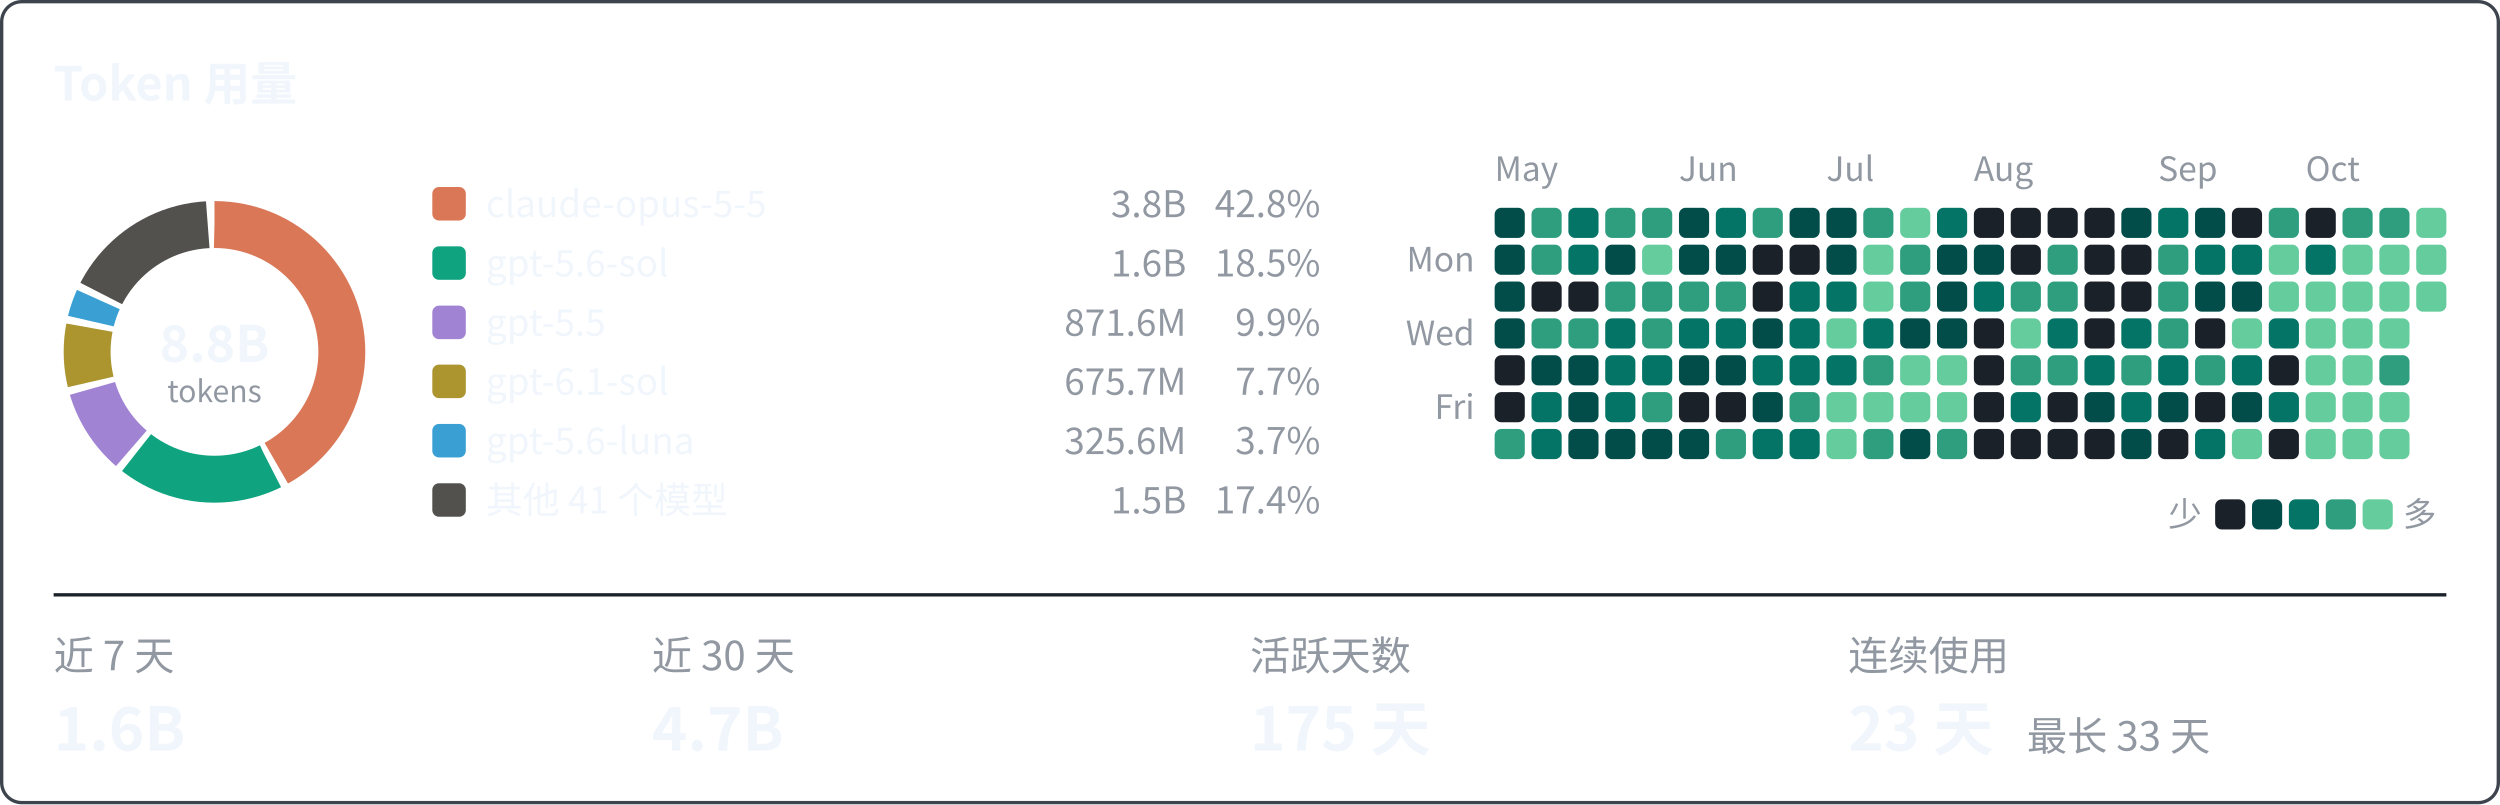
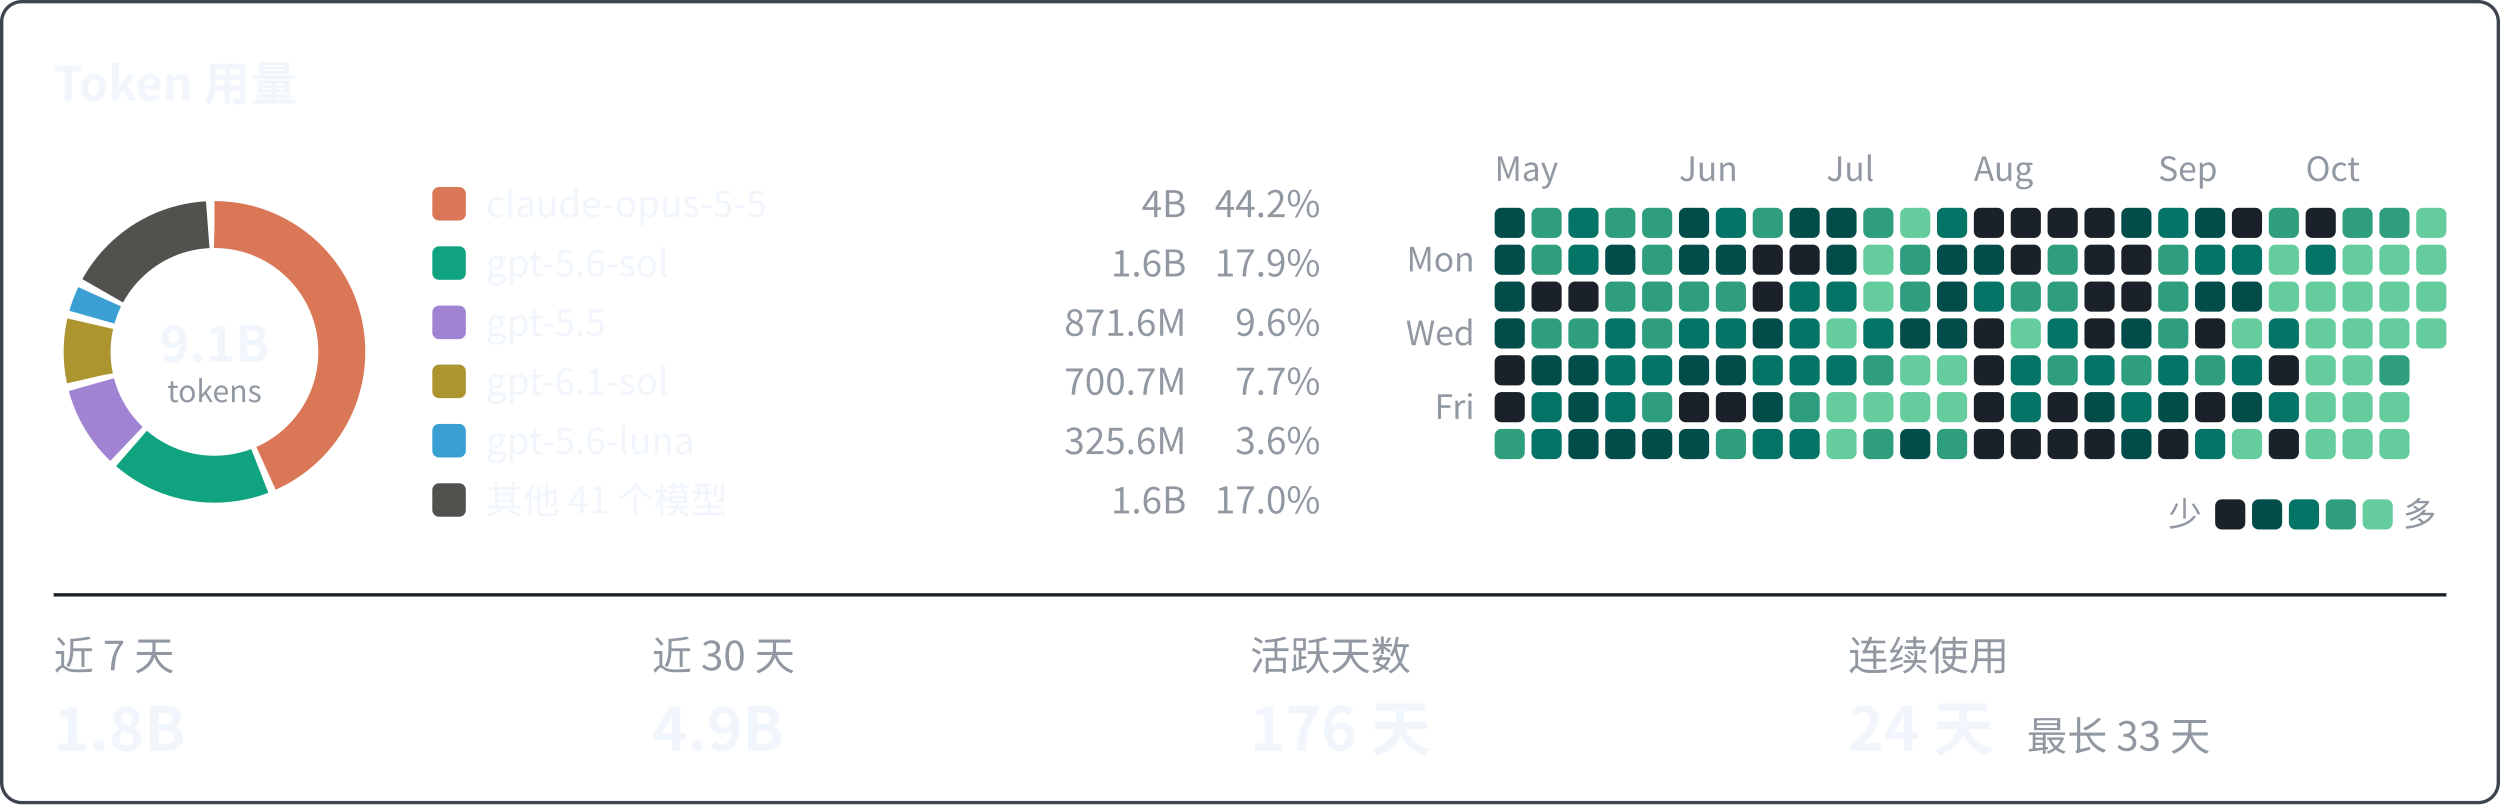
<svg xmlns="http://www.w3.org/2000/svg" width="746" height="240" viewBox="0 0 746 240" font-family="system-ui, -apple-system, 'Segoe UI', 'PingFang SC', 'Microsoft YaHei', 'Noto Sans CJK SC', sans-serif">
  <rect x="0.5" y="0.5" width="745" height="239" rx="6" fill="none" stroke="#3d444d" />
  <text x="16" y="30" font-size="14" font-weight="600" fill="#f0f6fc">Token 用量</text>
  <text x="446" y="54" font-size="10" fill="#9198a1">May</text>
  <text x="501" y="54" font-size="10" fill="#9198a1">Jun</text>
  <text x="545" y="54" font-size="10" fill="#9198a1">Jul</text>
  <text x="589" y="54" font-size="10" fill="#9198a1">Aug</text>
  <text x="644" y="54" font-size="10" fill="#9198a1">Sep</text>
  <text x="688" y="54" font-size="10" fill="#9198a1">Oct</text>
  <text x="440" y="81" font-size="10" text-anchor="end" fill="#9198a1">Mon</text>
  <text x="440" y="103" font-size="10" text-anchor="end" fill="#9198a1">Wed</text>
  <text x="440" y="125" font-size="10" text-anchor="end" fill="#9198a1">Fri</text>
  <rect x="446" y="62" width="9" height="9" rx="2" fill="#024d4a" />
  <rect x="446" y="73" width="9" height="9" rx="2" fill="#024d4a" />
  <rect x="446" y="84" width="9" height="9" rx="2" fill="#024d4a" />
  <rect x="446" y="95" width="9" height="9" rx="2" fill="#024d4a" />
  <rect x="446" y="106" width="9" height="9" rx="2" fill="#1b2129" />
  <rect x="446" y="117" width="9" height="9" rx="2" fill="#1b2129" />
  <rect x="446" y="128" width="9" height="9" rx="2" fill="#2f9e7f" />
  <rect x="457" y="62" width="9" height="9" rx="2" fill="#2f9e7f" />
  <rect x="457" y="73" width="9" height="9" rx="2" fill="#2f9e7f" />
  <rect x="457" y="84" width="9" height="9" rx="2" fill="#1b2129" />
  <rect x="457" y="95" width="9" height="9" rx="2" fill="#2f9e7f" />
  <rect x="457" y="106" width="9" height="9" rx="2" fill="#024d4a" />
  <rect x="457" y="117" width="9" height="9" rx="2" fill="#037465" />
  <rect x="457" y="128" width="9" height="9" rx="2" fill="#037465" />
  <rect x="468" y="62" width="9" height="9" rx="2" fill="#037465" />
  <rect x="468" y="73" width="9" height="9" rx="2" fill="#037465" />
  <rect x="468" y="84" width="9" height="9" rx="2" fill="#1b2129" />
  <rect x="468" y="95" width="9" height="9" rx="2" fill="#2f9e7f" />
  <rect x="468" y="106" width="9" height="9" rx="2" fill="#024d4a" />
  <rect x="468" y="117" width="9" height="9" rx="2" fill="#024d4a" />
  <rect x="468" y="128" width="9" height="9" rx="2" fill="#024d4a" />
  <rect x="479" y="62" width="9" height="9" rx="2" fill="#2f9e7f" />
  <rect x="479" y="73" width="9" height="9" rx="2" fill="#024d4a" />
  <rect x="479" y="84" width="9" height="9" rx="2" fill="#2f9e7f" />
  <rect x="479" y="95" width="9" height="9" rx="2" fill="#037465" />
  <rect x="479" y="106" width="9" height="9" rx="2" fill="#037465" />
  <rect x="479" y="117" width="9" height="9" rx="2" fill="#037465" />
  <rect x="479" y="128" width="9" height="9" rx="2" fill="#024d4a" />
  <rect x="490" y="62" width="9" height="9" rx="2" fill="#2f9e7f" />
-   <rect x="490" y="73" width="9" height="9" rx="2" fill="#64cc9d" />
+   <rect x="490" y="73" width="9" height="9" rx="2" fill="#2f9e7f" />
  <rect x="490" y="84" width="9" height="9" rx="2" fill="#2f9e7f" />
  <rect x="490" y="95" width="9" height="9" rx="2" fill="#2f9e7f" />
  <rect x="490" y="106" width="9" height="9" rx="2" fill="#037465" />
  <rect x="490" y="117" width="9" height="9" rx="2" fill="#2f9e7f" />
  <rect x="490" y="128" width="9" height="9" rx="2" fill="#024d4a" />
  <rect x="501" y="62" width="9" height="9" rx="2" fill="#024d4a" />
  <rect x="501" y="73" width="9" height="9" rx="2" fill="#024d4a" />
  <rect x="501" y="84" width="9" height="9" rx="2" fill="#2f9e7f" />
  <rect x="501" y="95" width="9" height="9" rx="2" fill="#037465" />
  <rect x="501" y="106" width="9" height="9" rx="2" fill="#024d4a" />
  <rect x="501" y="117" width="9" height="9" rx="2" fill="#1b2129" />
  <rect x="501" y="128" width="9" height="9" rx="2" fill="#024d4a" />
  <rect x="512" y="62" width="9" height="9" rx="2" fill="#037465" />
  <rect x="512" y="73" width="9" height="9" rx="2" fill="#024d4a" />
  <rect x="512" y="84" width="9" height="9" rx="2" fill="#2f9e7f" />
  <rect x="512" y="95" width="9" height="9" rx="2" fill="#037465" />
  <rect x="512" y="106" width="9" height="9" rx="2" fill="#024d4a" />
  <rect x="512" y="117" width="9" height="9" rx="2" fill="#1b2129" />
  <rect x="512" y="128" width="9" height="9" rx="2" fill="#2f9e7f" />
  <rect x="523" y="62" width="9" height="9" rx="2" fill="#2f9e7f" />
  <rect x="523" y="73" width="9" height="9" rx="2" fill="#1b2129" />
  <rect x="523" y="84" width="9" height="9" rx="2" fill="#1b2129" />
  <rect x="523" y="95" width="9" height="9" rx="2" fill="#024d4a" />
  <rect x="523" y="106" width="9" height="9" rx="2" fill="#037465" />
  <rect x="523" y="117" width="9" height="9" rx="2" fill="#024d4a" />
  <rect x="523" y="128" width="9" height="9" rx="2" fill="#037465" />
  <rect x="534" y="62" width="9" height="9" rx="2" fill="#024d4a" />
  <rect x="534" y="73" width="9" height="9" rx="2" fill="#1b2129" />
  <rect x="534" y="84" width="9" height="9" rx="2" fill="#037465" />
  <rect x="534" y="95" width="9" height="9" rx="2" fill="#037465" />
  <rect x="534" y="106" width="9" height="9" rx="2" fill="#037465" />
  <rect x="534" y="117" width="9" height="9" rx="2" fill="#2f9e7f" />
  <rect x="534" y="128" width="9" height="9" rx="2" fill="#037465" />
  <rect x="545" y="62" width="9" height="9" rx="2" fill="#024d4a" />
  <rect x="545" y="73" width="9" height="9" rx="2" fill="#024d4a" />
  <rect x="545" y="84" width="9" height="9" rx="2" fill="#037465" />
  <rect x="545" y="95" width="9" height="9" rx="2" fill="#64cc9d" />
  <rect x="545" y="106" width="9" height="9" rx="2" fill="#037465" />
  <rect x="545" y="117" width="9" height="9" rx="2" fill="#64cc9d" />
  <rect x="545" y="128" width="9" height="9" rx="2" fill="#64cc9d" />
  <rect x="556" y="62" width="9" height="9" rx="2" fill="#2f9e7f" />
  <rect x="556" y="73" width="9" height="9" rx="2" fill="#64cc9d" />
  <rect x="556" y="84" width="9" height="9" rx="2" fill="#64cc9d" />
  <rect x="556" y="95" width="9" height="9" rx="2" fill="#037465" />
  <rect x="556" y="106" width="9" height="9" rx="2" fill="#2f9e7f" />
  <rect x="556" y="117" width="9" height="9" rx="2" fill="#64cc9d" />
  <rect x="556" y="128" width="9" height="9" rx="2" fill="#2f9e7f" />
  <rect x="567" y="62" width="9" height="9" rx="2" fill="#64cc9d" />
  <rect x="567" y="73" width="9" height="9" rx="2" fill="#2f9e7f" />
  <rect x="567" y="84" width="9" height="9" rx="2" fill="#2f9e7f" />
  <rect x="567" y="95" width="9" height="9" rx="2" fill="#024d4a" />
  <rect x="567" y="106" width="9" height="9" rx="2" fill="#64cc9d" />
  <rect x="567" y="117" width="9" height="9" rx="2" fill="#64cc9d" />
  <rect x="567" y="128" width="9" height="9" rx="2" fill="#024d4a" />
  <rect x="578" y="62" width="9" height="9" rx="2" fill="#037465" />
  <rect x="578" y="73" width="9" height="9" rx="2" fill="#024d4a" />
  <rect x="578" y="84" width="9" height="9" rx="2" fill="#024d4a" />
  <rect x="578" y="95" width="9" height="9" rx="2" fill="#024d4a" />
  <rect x="578" y="106" width="9" height="9" rx="2" fill="#64cc9d" />
  <rect x="578" y="117" width="9" height="9" rx="2" fill="#64cc9d" />
  <rect x="578" y="128" width="9" height="9" rx="2" fill="#2f9e7f" />
  <rect x="589" y="62" width="9" height="9" rx="2" fill="#1b2129" />
  <rect x="589" y="73" width="9" height="9" rx="2" fill="#024d4a" />
  <rect x="589" y="84" width="9" height="9" rx="2" fill="#037465" />
  <rect x="589" y="95" width="9" height="9" rx="2" fill="#1b2129" />
  <rect x="589" y="106" width="9" height="9" rx="2" fill="#1b2129" />
  <rect x="589" y="117" width="9" height="9" rx="2" fill="#1b2129" />
  <rect x="589" y="128" width="9" height="9" rx="2" fill="#1b2129" />
  <rect x="600" y="62" width="9" height="9" rx="2" fill="#1b2129" />
  <rect x="600" y="73" width="9" height="9" rx="2" fill="#1b2129" />
  <rect x="600" y="84" width="9" height="9" rx="2" fill="#2f9e7f" />
  <rect x="600" y="95" width="9" height="9" rx="2" fill="#64cc9d" />
-   <rect x="600" y="106" width="9" height="9" rx="2" fill="#2f9e7f" />
+   <rect x="600" y="106" width="9" height="9" rx="2" fill="#037465" />
  <rect x="600" y="117" width="9" height="9" rx="2" fill="#037465" />
  <rect x="600" y="128" width="9" height="9" rx="2" fill="#1b2129" />
  <rect x="611" y="62" width="9" height="9" rx="2" fill="#1b2129" />
  <rect x="611" y="73" width="9" height="9" rx="2" fill="#2f9e7f" />
  <rect x="611" y="84" width="9" height="9" rx="2" fill="#2f9e7f" />
  <rect x="611" y="95" width="9" height="9" rx="2" fill="#037465" />
  <rect x="611" y="106" width="9" height="9" rx="2" fill="#2f9e7f" />
  <rect x="611" y="117" width="9" height="9" rx="2" fill="#1b2129" />
  <rect x="611" y="128" width="9" height="9" rx="2" fill="#1b2129" />
  <rect x="622" y="62" width="9" height="9" rx="2" fill="#1b2129" />
  <rect x="622" y="73" width="9" height="9" rx="2" fill="#1b2129" />
  <rect x="622" y="84" width="9" height="9" rx="2" fill="#1b2129" />
  <rect x="622" y="95" width="9" height="9" rx="2" fill="#1b2129" />
  <rect x="622" y="106" width="9" height="9" rx="2" fill="#037465" />
  <rect x="622" y="117" width="9" height="9" rx="2" fill="#024d4a" />
  <rect x="622" y="128" width="9" height="9" rx="2" fill="#1b2129" />
  <rect x="633" y="62" width="9" height="9" rx="2" fill="#024d4a" />
  <rect x="633" y="73" width="9" height="9" rx="2" fill="#1b2129" />
  <rect x="633" y="84" width="9" height="9" rx="2" fill="#1b2129" />
-   <rect x="633" y="95" width="9" height="9" rx="2" fill="#037465" />
+   <rect x="633" y="95" width="9" height="9" rx="2" fill="#024d4a" />
  <rect x="633" y="106" width="9" height="9" rx="2" fill="#2f9e7f" />
  <rect x="633" y="117" width="9" height="9" rx="2" fill="#037465" />
  <rect x="633" y="128" width="9" height="9" rx="2" fill="#024d4a" />
  <rect x="644" y="62" width="9" height="9" rx="2" fill="#037465" />
  <rect x="644" y="73" width="9" height="9" rx="2" fill="#2f9e7f" />
  <rect x="644" y="84" width="9" height="9" rx="2" fill="#2f9e7f" />
  <rect x="644" y="95" width="9" height="9" rx="2" fill="#2f9e7f" />
  <rect x="644" y="106" width="9" height="9" rx="2" fill="#037465" />
  <rect x="644" y="117" width="9" height="9" rx="2" fill="#024d4a" />
  <rect x="644" y="128" width="9" height="9" rx="2" fill="#1b2129" />
  <rect x="655" y="62" width="9" height="9" rx="2" fill="#024d4a" />
  <rect x="655" y="73" width="9" height="9" rx="2" fill="#037465" />
  <rect x="655" y="84" width="9" height="9" rx="2" fill="#024d4a" />
  <rect x="655" y="95" width="9" height="9" rx="2" fill="#1b2129" />
  <rect x="655" y="106" width="9" height="9" rx="2" fill="#2f9e7f" />
  <rect x="655" y="117" width="9" height="9" rx="2" fill="#1b2129" />
  <rect x="655" y="128" width="9" height="9" rx="2" fill="#037465" />
  <rect x="666" y="62" width="9" height="9" rx="2" fill="#1b2129" />
  <rect x="666" y="73" width="9" height="9" rx="2" fill="#037465" />
  <rect x="666" y="84" width="9" height="9" rx="2" fill="#024d4a" />
  <rect x="666" y="95" width="9" height="9" rx="2" fill="#64cc9d" />
  <rect x="666" y="106" width="9" height="9" rx="2" fill="#037465" />
  <rect x="666" y="117" width="9" height="9" rx="2" fill="#024d4a" />
  <rect x="666" y="128" width="9" height="9" rx="2" fill="#64cc9d" />
  <rect x="677" y="62" width="9" height="9" rx="2" fill="#2f9e7f" />
  <rect x="677" y="73" width="9" height="9" rx="2" fill="#64cc9d" />
  <rect x="677" y="84" width="9" height="9" rx="2" fill="#64cc9d" />
  <rect x="677" y="95" width="9" height="9" rx="2" fill="#037465" />
  <rect x="677" y="106" width="9" height="9" rx="2" fill="#1b2129" />
  <rect x="677" y="117" width="9" height="9" rx="2" fill="#037465" />
  <rect x="677" y="128" width="9" height="9" rx="2" fill="#1b2129" />
  <rect x="688" y="62" width="9" height="9" rx="2" fill="#1b2129" />
  <rect x="688" y="73" width="9" height="9" rx="2" fill="#037465" />
  <rect x="688" y="84" width="9" height="9" rx="2" fill="#64cc9d" />
  <rect x="688" y="95" width="9" height="9" rx="2" fill="#64cc9d" />
  <rect x="688" y="106" width="9" height="9" rx="2" fill="#64cc9d" />
  <rect x="688" y="117" width="9" height="9" rx="2" fill="#64cc9d" />
  <rect x="688" y="128" width="9" height="9" rx="2" fill="#64cc9d" />
  <rect x="699" y="62" width="9" height="9" rx="2" fill="#2f9e7f" />
  <rect x="699" y="73" width="9" height="9" rx="2" fill="#64cc9d" />
  <rect x="699" y="84" width="9" height="9" rx="2" fill="#64cc9d" />
  <rect x="699" y="95" width="9" height="9" rx="2" fill="#64cc9d" />
  <rect x="699" y="106" width="9" height="9" rx="2" fill="#64cc9d" />
  <rect x="699" y="117" width="9" height="9" rx="2" fill="#64cc9d" />
  <rect x="699" y="128" width="9" height="9" rx="2" fill="#64cc9d" />
  <rect x="710" y="62" width="9" height="9" rx="2" fill="#2f9e7f" />
  <rect x="710" y="73" width="9" height="9" rx="2" fill="#64cc9d" />
  <rect x="710" y="84" width="9" height="9" rx="2" fill="#64cc9d" />
  <rect x="710" y="95" width="9" height="9" rx="2" fill="#64cc9d" />
  <rect x="710" y="106" width="9" height="9" rx="2" fill="#2f9e7f" />
  <rect x="710" y="117" width="9" height="9" rx="2" fill="#64cc9d" />
  <rect x="710" y="128" width="9" height="9" rx="2" fill="#64cc9d" />
  <rect x="721" y="62" width="9" height="9" rx="2" fill="#64cc9d" />
  <rect x="721" y="73" width="9" height="9" rx="2" fill="#64cc9d" />
  <rect x="721" y="84" width="9" height="9" rx="2" fill="#64cc9d" />
+   <rect x="721" y="95" width="9" height="9" rx="2" fill="#64cc9d" />
  <text x="657" y="157" font-size="10" text-anchor="end" fill="#9198a1">少</text>
  <rect x="661" y="149" width="9" height="9" rx="2" fill="#1b2129" />
  <rect x="672" y="149" width="9" height="9" rx="2" fill="#024d4a" />
  <rect x="683" y="149" width="9" height="9" rx="2" fill="#037465" />
  <rect x="694" y="149" width="9" height="9" rx="2" fill="#2f9e7f" />
  <rect x="705" y="149" width="9" height="9" rx="2" fill="#64cc9d" />
  <text x="717" y="157" font-size="10" fill="#9198a1">多</text>
-   <circle cx="64" cy="105.0" r="38" fill="none" stroke="#d97757" stroke-width="14" stroke-dasharray="100.12 238.76" stroke-dashoffset="-0.00" transform="rotate(-90 64 105.0)" />
-   <circle cx="64" cy="105.0" r="38" fill="none" stroke="#10a37f" stroke-width="14" stroke-dasharray="42.29 238.76" stroke-dashoffset="-102.12" transform="rotate(-90 64 105.0)" />
-   <circle cx="64" cy="105.0" r="38" fill="none" stroke="#a183d4" stroke-width="14" stroke-dasharray="21.61 238.76" stroke-dashoffset="-146.41" transform="rotate(-90 64 105.0)" />
-   <circle cx="64" cy="105.0" r="38" fill="none" stroke="#ac942f" stroke-width="14" stroke-dasharray="16.31 238.76" stroke-dashoffset="-170.03" transform="rotate(-90 64 105.0)" />
-   <circle cx="64" cy="105.0" r="38" fill="none" stroke="#3aa0d4" stroke-width="14" stroke-dasharray="6.82 238.76" stroke-dashoffset="-188.34" transform="rotate(-90 64 105.0)" />
-   <circle cx="64" cy="105.0" r="38" fill="none" stroke="#52514e" stroke-width="14" stroke-dasharray="39.60 238.76" stroke-dashoffset="-197.16" transform="rotate(-90 64 105.0)" />
-   <text x="64" y="108.0" font-size="15" font-weight="600" text-anchor="middle" fill="#f0f6fc">8.8B</text>
+   <circle cx="64" cy="105.0" r="38" fill="none" stroke="#d97757" stroke-width="14" stroke-dasharray="103.55 238.76" stroke-dashoffset="-0.00" transform="rotate(-90 64 105.0)" />
+   <circle cx="64" cy="105.0" r="38" fill="none" stroke="#10a37f" stroke-width="14" stroke-dasharray="40.82 238.76" stroke-dashoffset="-105.55" transform="rotate(-90 64 105.0)" />
+   <circle cx="64" cy="105.0" r="38" fill="none" stroke="#a183d4" stroke-width="14" stroke-dasharray="20.83 238.76" stroke-dashoffset="-148.37" transform="rotate(-90 64 105.0)" />
+   <circle cx="64" cy="105.0" r="38" fill="none" stroke="#ac942f" stroke-width="14" stroke-dasharray="16.35 238.76" stroke-dashoffset="-171.20" transform="rotate(-90 64 105.0)" />
+   <circle cx="64" cy="105.0" r="38" fill="none" stroke="#3aa0d4" stroke-width="14" stroke-dasharray="6.53 238.76" stroke-dashoffset="-189.55" transform="rotate(-90 64 105.0)" />
+   <circle cx="64" cy="105.0" r="38" fill="none" stroke="#52514e" stroke-width="14" stroke-dasharray="38.68 238.76" stroke-dashoffset="-198.08" transform="rotate(-90 64 105.0)" />
+   <text x="64" y="108.0" font-size="15" font-weight="600" text-anchor="middle" fill="#f0f6fc">9.1B</text>
  <text x="64" y="120.0" font-size="9" text-anchor="middle" fill="#9198a1">tokens</text>
  <rect x="129" y="55.8" width="10" height="10" rx="2" fill="#d97757" />
  <text x="145" y="64.8" font-size="11" fill="#f0f6fc">claude-opus-5-5</text>
-   <text x="354" y="64.8" font-size="11" text-anchor="end" fill="#9198a1">3.8B</text>
-   <text x="394" y="64.8" font-size="11" text-anchor="end" fill="#9198a1">42.8%</text>
+   <text x="354" y="64.8" font-size="11" text-anchor="end" fill="#9198a1">4B</text>
+   <text x="394" y="64.8" font-size="11" text-anchor="end" fill="#9198a1">44.2%</text>
  <rect x="129" y="73.5" width="10" height="10" rx="2" fill="#10a37f" />
  <text x="145" y="82.5" font-size="11" fill="#f0f6fc">gpt-5.6-sol</text>
  <text x="354" y="82.5" font-size="11" text-anchor="end" fill="#9198a1">1.6B</text>
-   <text x="394" y="82.5" font-size="11" text-anchor="end" fill="#9198a1">18.5%</text>
+   <text x="394" y="82.5" font-size="11" text-anchor="end" fill="#9198a1">17.9%</text>
  <rect x="129" y="91.2" width="10" height="10" rx="2" fill="#a183d4" />
  <text x="145" y="100.2" font-size="11" fill="#f0f6fc">gpt-5.5</text>
  <text x="354" y="100.2" font-size="11" text-anchor="end" fill="#9198a1">871.6M</text>
-   <text x="394" y="100.2" font-size="11" text-anchor="end" fill="#9198a1">9.9%</text>
+   <text x="394" y="100.2" font-size="11" text-anchor="end" fill="#9198a1">9.6%</text>
  <rect x="129" y="108.8" width="10" height="10" rx="2" fill="#ac942f" />
  <text x="145" y="117.8" font-size="11" fill="#f0f6fc">gpt-6.1-sol</text>
-   <text x="354" y="117.8" font-size="11" text-anchor="end" fill="#9198a1">675.7M</text>
+   <text x="354" y="117.8" font-size="11" text-anchor="end" fill="#9198a1">700.7M</text>
  <text x="394" y="117.8" font-size="11" text-anchor="end" fill="#9198a1">7.7%</text>
  <rect x="129" y="126.5" width="10" height="10" rx="2" fill="#3aa0d4" />
  <text x="145" y="135.5" font-size="11" fill="#f0f6fc">gpt-5.6-luna</text>
  <text x="354" y="135.5" font-size="11" text-anchor="end" fill="#9198a1">325.6M</text>
-   <text x="394" y="135.5" font-size="11" text-anchor="end" fill="#9198a1">3.7%</text>
+   <text x="394" y="135.5" font-size="11" text-anchor="end" fill="#9198a1">3.6%</text>
  <rect x="129" y="144.2" width="10" height="10" rx="2" fill="#52514e" />
  <text x="145" y="153.2" font-size="11" fill="#f0f6fc">其他 41 个模型</text>
-   <text x="354" y="153.2" font-size="11" text-anchor="end" fill="#9198a1">1.5B</text>
-   <text x="394" y="153.2" font-size="11" text-anchor="end" fill="#9198a1">17.4%</text>
+   <text x="354" y="153.2" font-size="11" text-anchor="end" fill="#9198a1">1.6B</text>
+   <text x="394" y="153.2" font-size="11" text-anchor="end" fill="#9198a1">17.0%</text>
  <line x1="16" y1="177.5" x2="730" y2="177.5" stroke="#1b2129" stroke-width="1" />
  <text x="16.0" y="200" font-size="12" fill="#9198a1">近 7 天</text>
-   <text x="16.0" y="224" font-size="18" font-weight="600" fill="#f0f6fc">1.6B</text>
+   <text x="16.0" y="224" font-size="18" font-weight="600" fill="#f0f6fc">1.8B</text>
  <text x="194.5" y="200" font-size="12" fill="#9198a1">近 30 天</text>
-   <text x="194.5" y="224" font-size="18" font-weight="600" fill="#f0f6fc">4.7B</text>
+   <text x="194.5" y="224" font-size="18" font-weight="600" fill="#f0f6fc">4.9B</text>
  <text x="373.0" y="200" font-size="12" fill="#9198a1">活跃天数</text>
-   <text x="373.0" y="224" font-size="18" font-weight="600" fill="#f0f6fc">175 天</text>
+   <text x="373.0" y="224" font-size="18" font-weight="600" fill="#f0f6fc">176 天</text>
  <text x="551.5" y="200" font-size="12" fill="#9198a1">连续使用</text>
-   <text x="551.5" y="224" font-size="18" font-weight="600" fill="#f0f6fc">23 天<tspan dx="10" font-size="12" font-weight="400" fill="#9198a1">最长 33 天</tspan>
+   <text x="551.5" y="224" font-size="18" font-weight="600" fill="#f0f6fc">24 天<tspan dx="10" font-size="12" font-weight="400" fill="#9198a1">最长 33 天</tspan>
  </text>
</svg>
